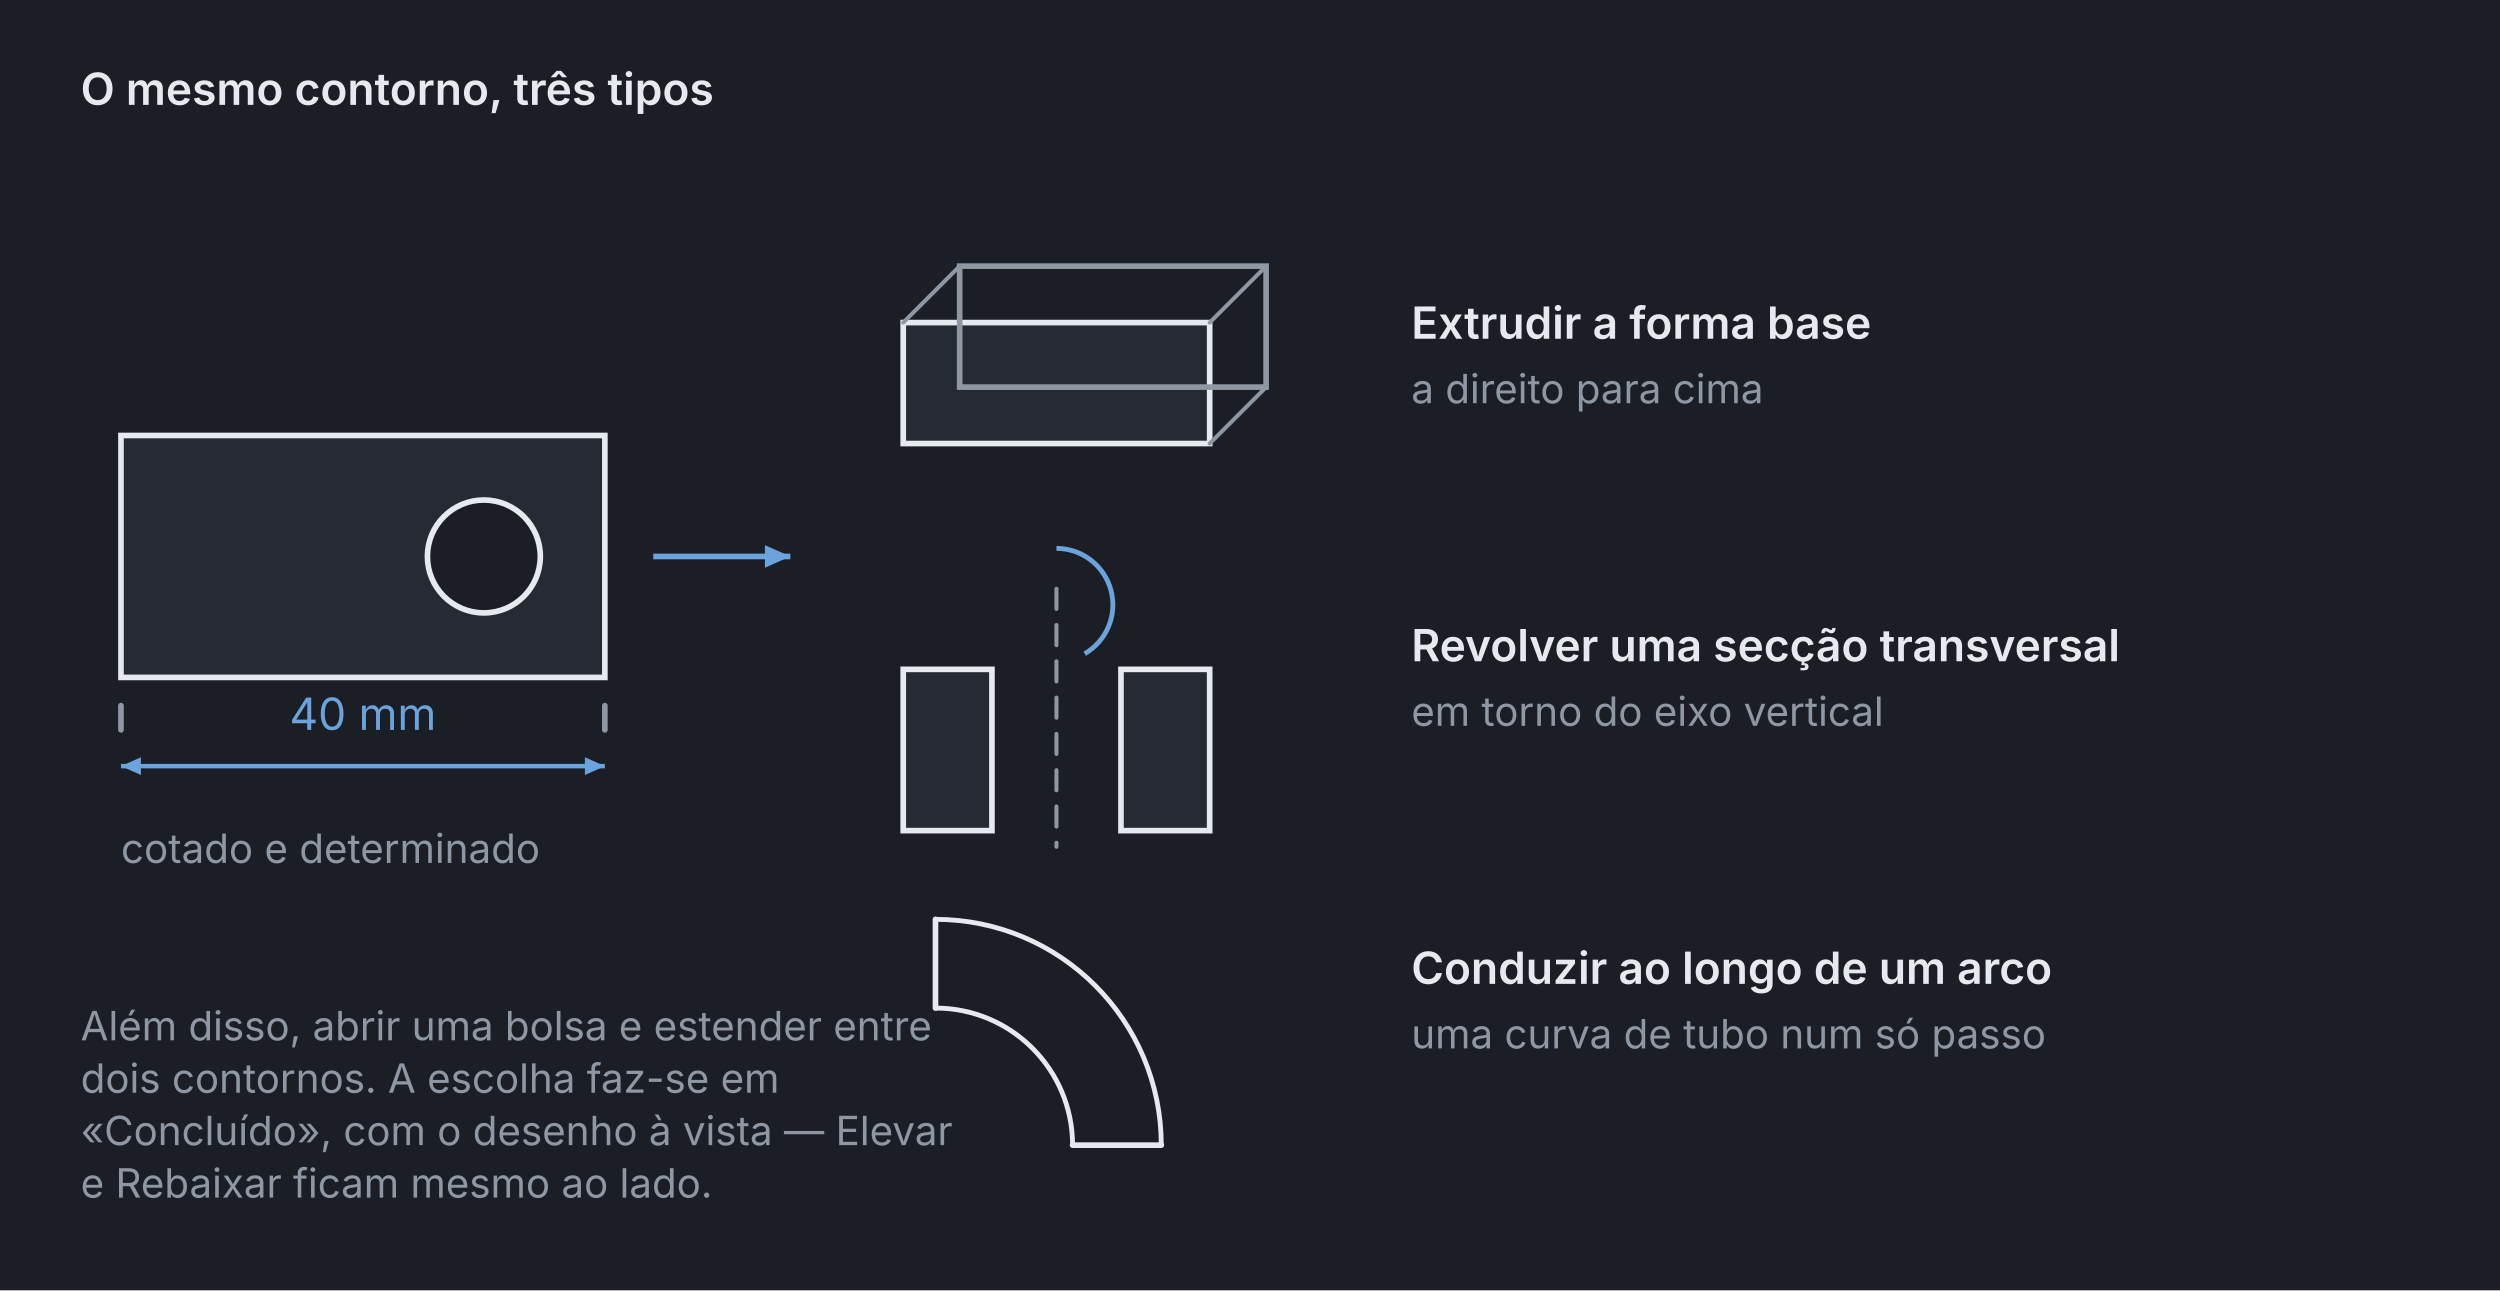
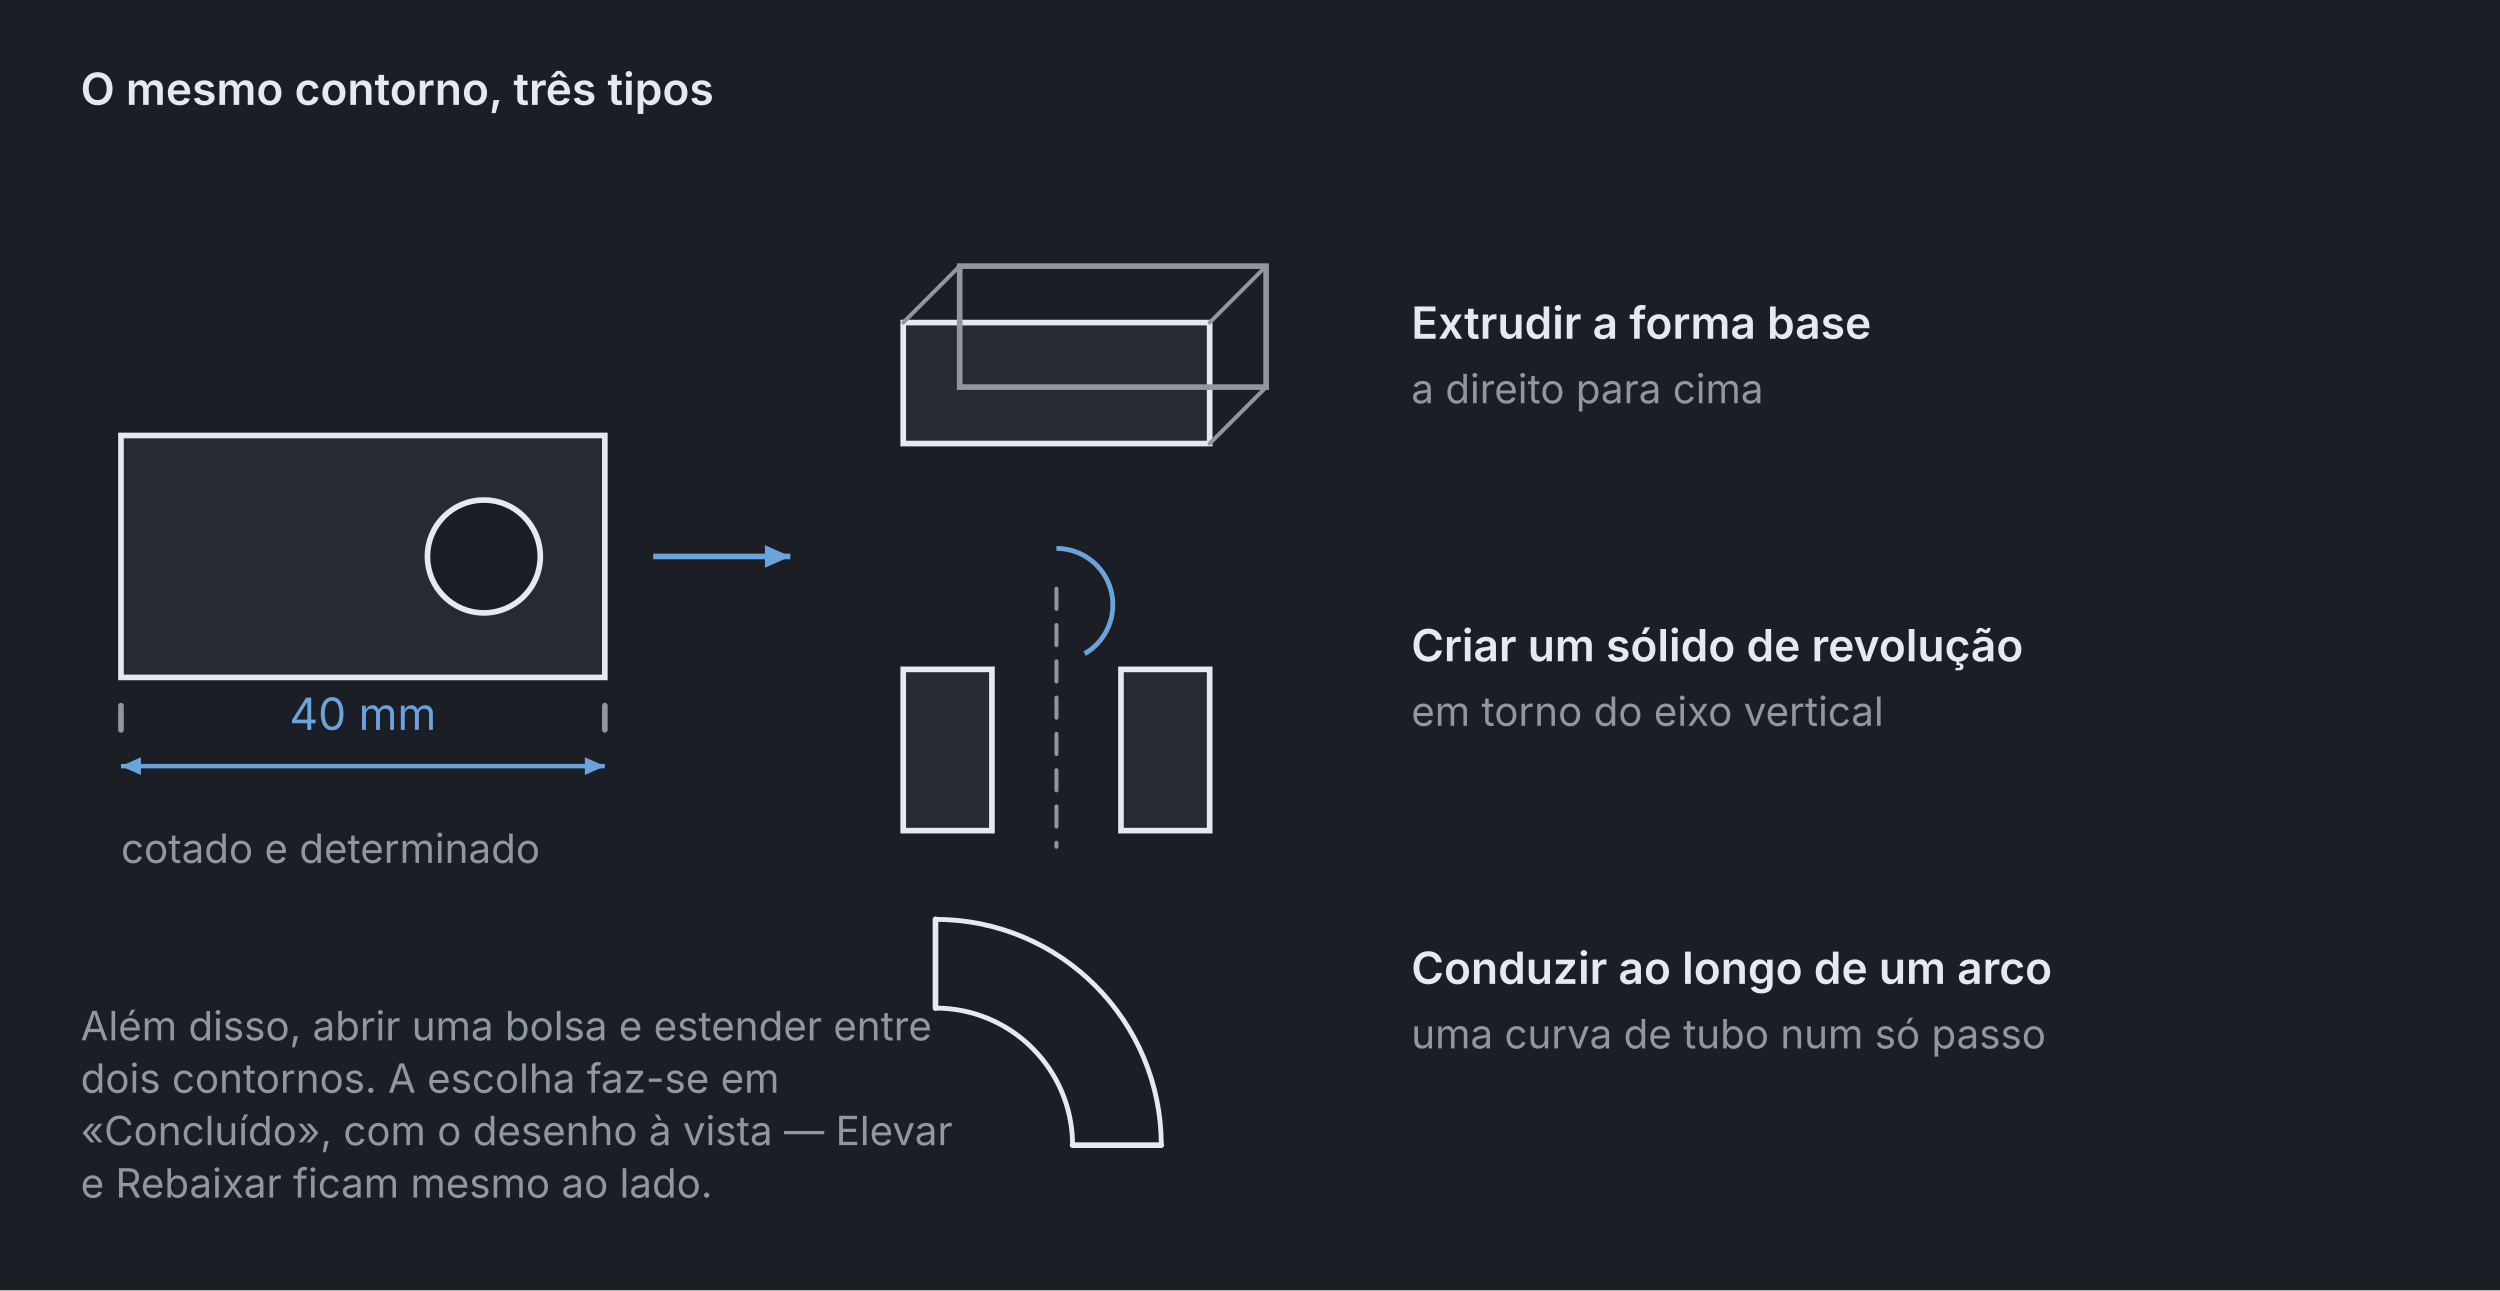
<svg xmlns="http://www.w3.org/2000/svg" viewBox="0 0 620 320" width="620" height="320">
  <defs>
    <marker id="arrow6ba3dd" viewBox="0 0 10 10" refX="9" refY="5" markerWidth="5" markerHeight="5" orient="auto-start-reverse">
      <path d="M 0 1 L 9 5 L 0 9 z" fill="#6ba3dd" />
    </marker>
  </defs>
  <rect x="0" y="0" width="620" height="320" fill="#1b1f25" />
  <text x="20" y="26" fill="#e6e9ee" font-size="11" font-family="system-ui, -apple-system, Segoe UI, sans-serif" text-anchor="start" font-weight="600">O mesmo contorno, três tipos</text>
  <polygon points="30,108 150,108 150,168 30,168" fill="#262b33" stroke="#e6e9ee" stroke-width="1.4" />
  <circle cx="120" cy="138" r="14" fill="#1b1f25" stroke="#e6e9ee" stroke-width="1.4" />
  <line x1="30" y1="175" x2="30" y2="181" stroke="#8f97a2" stroke-width="1.4" stroke-linecap="round" />
  <line x1="150" y1="175" x2="150" y2="181" stroke="#8f97a2" stroke-width="1.4" stroke-linecap="round" />
  <line x1="30" y1="190" x2="150" y2="190" stroke="#6ba3dd" stroke-width="1.1" marker-start="url(#arrow6ba3dd)" marker-end="url(#arrow6ba3dd)" />
  <text x="90" y="181" fill="#6ba3dd" font-size="11" font-family="system-ui, -apple-system, Segoe UI, sans-serif" text-anchor="middle">40 mm</text>
  <text x="30" y="214" fill="#8f97a2" font-size="10" font-family="system-ui, -apple-system, Segoe UI, sans-serif" text-anchor="start">cotado e determinado</text>
  <line x1="162" y1="138" x2="196" y2="138" stroke="#6ba3dd" stroke-width="1.4" marker-end="url(#arrow6ba3dd)" />
  <text x="350" y="84" fill="#e6e9ee" font-size="11" font-family="system-ui, -apple-system, Segoe UI, sans-serif" text-anchor="start" font-weight="600">Extrudir a forma base</text>
  <text x="350" y="100" fill="#8f97a2" font-size="10" font-family="system-ui, -apple-system, Segoe UI, sans-serif" text-anchor="start">a direito para cima</text>
-   <text x="350" y="164" fill="#e6e9ee" font-size="11" font-family="system-ui, -apple-system, Segoe UI, sans-serif" text-anchor="start" font-weight="600">Revolver uma secção transversal</text>
+   <text x="350" y="164" fill="#e6e9ee" font-size="11" font-family="system-ui, -apple-system, Segoe UI, sans-serif" text-anchor="start" font-weight="600">Criar um sólido de revolução</text>
  <text x="350" y="180" fill="#8f97a2" font-size="10" font-family="system-ui, -apple-system, Segoe UI, sans-serif" text-anchor="start">em torno do eixo vertical</text>
  <text x="350" y="244" fill="#e6e9ee" font-size="11" font-family="system-ui, -apple-system, Segoe UI, sans-serif" text-anchor="start" font-weight="600">Conduzir ao longo de um arco</text>
  <text x="350" y="260" fill="#8f97a2" font-size="10" font-family="system-ui, -apple-system, Segoe UI, sans-serif" text-anchor="start">uma curva de tubo num só passo</text>
  <polygon points="224,80 300,80 300,110 224,110" fill="#262b33" stroke="#e6e9ee" stroke-width="1.4" />
  <polygon points="238,66 314,66 314,96 238,96" fill="none" stroke="#8f97a2" stroke-width="1.4" />
  <line x1="224" y1="80" x2="238" y2="66" stroke="#8f97a2" stroke-width="1" stroke-linecap="round" />
  <line x1="300" y1="80" x2="314" y2="66" stroke="#8f97a2" stroke-width="1" stroke-linecap="round" />
  <line x1="300" y1="110" x2="314" y2="96" stroke="#8f97a2" stroke-width="1" stroke-linecap="round" />
  <line x1="262" y1="146" x2="262" y2="210" stroke="#8f97a2" stroke-width="1" stroke-dasharray="5 4" stroke-linecap="round" />
  <polygon points="224,166 246,166 246,206 224,206" fill="#262b33" stroke="#e6e9ee" stroke-width="1.4" />
  <polygon points="300,166 278,166 278,206 300,206" fill="#262b33" stroke="#e6e9ee" stroke-width="1.4" />
  <path d="M 262 136 A 14 14 0 0 1 269 162.12" fill="none" stroke="#6ba3dd" stroke-width="1.2" />
  <path d="M 232 228 A 56 56 0 0 1 288 284" fill="none" stroke="#e6e9ee" stroke-width="1.2" />
  <path d="M 232 250 A 34 34 0 0 1 266 284" fill="none" stroke="#e6e9ee" stroke-width="1.2" />
  <line x1="266" y1="284" x2="288" y2="284" stroke="#e6e9ee" stroke-width="1.4" stroke-linecap="round" />
  <line x1="232" y1="228" x2="232" y2="250" stroke="#e6e9ee" stroke-width="1.4" stroke-linecap="round" />
  <text x="20" y="258" fill="#8f97a2" font-size="10" font-family="system-ui, -apple-system, Segoe UI, sans-serif" text-anchor="start">Além disso, abrir uma bolsa e estender entre</text>
  <text x="20" y="271" fill="#8f97a2" font-size="10" font-family="system-ui, -apple-system, Segoe UI, sans-serif" text-anchor="start">dois contornos. A escolha faz-se em</text>
  <text x="20" y="284" fill="#8f97a2" font-size="10" font-family="system-ui, -apple-system, Segoe UI, sans-serif" text-anchor="start">«Concluído», com o desenho à vista — Elevar</text>
  <text x="20" y="297" fill="#8f97a2" font-size="10" font-family="system-ui, -apple-system, Segoe UI, sans-serif" text-anchor="start">e Rebaixar ficam mesmo ao lado.</text>
</svg>
